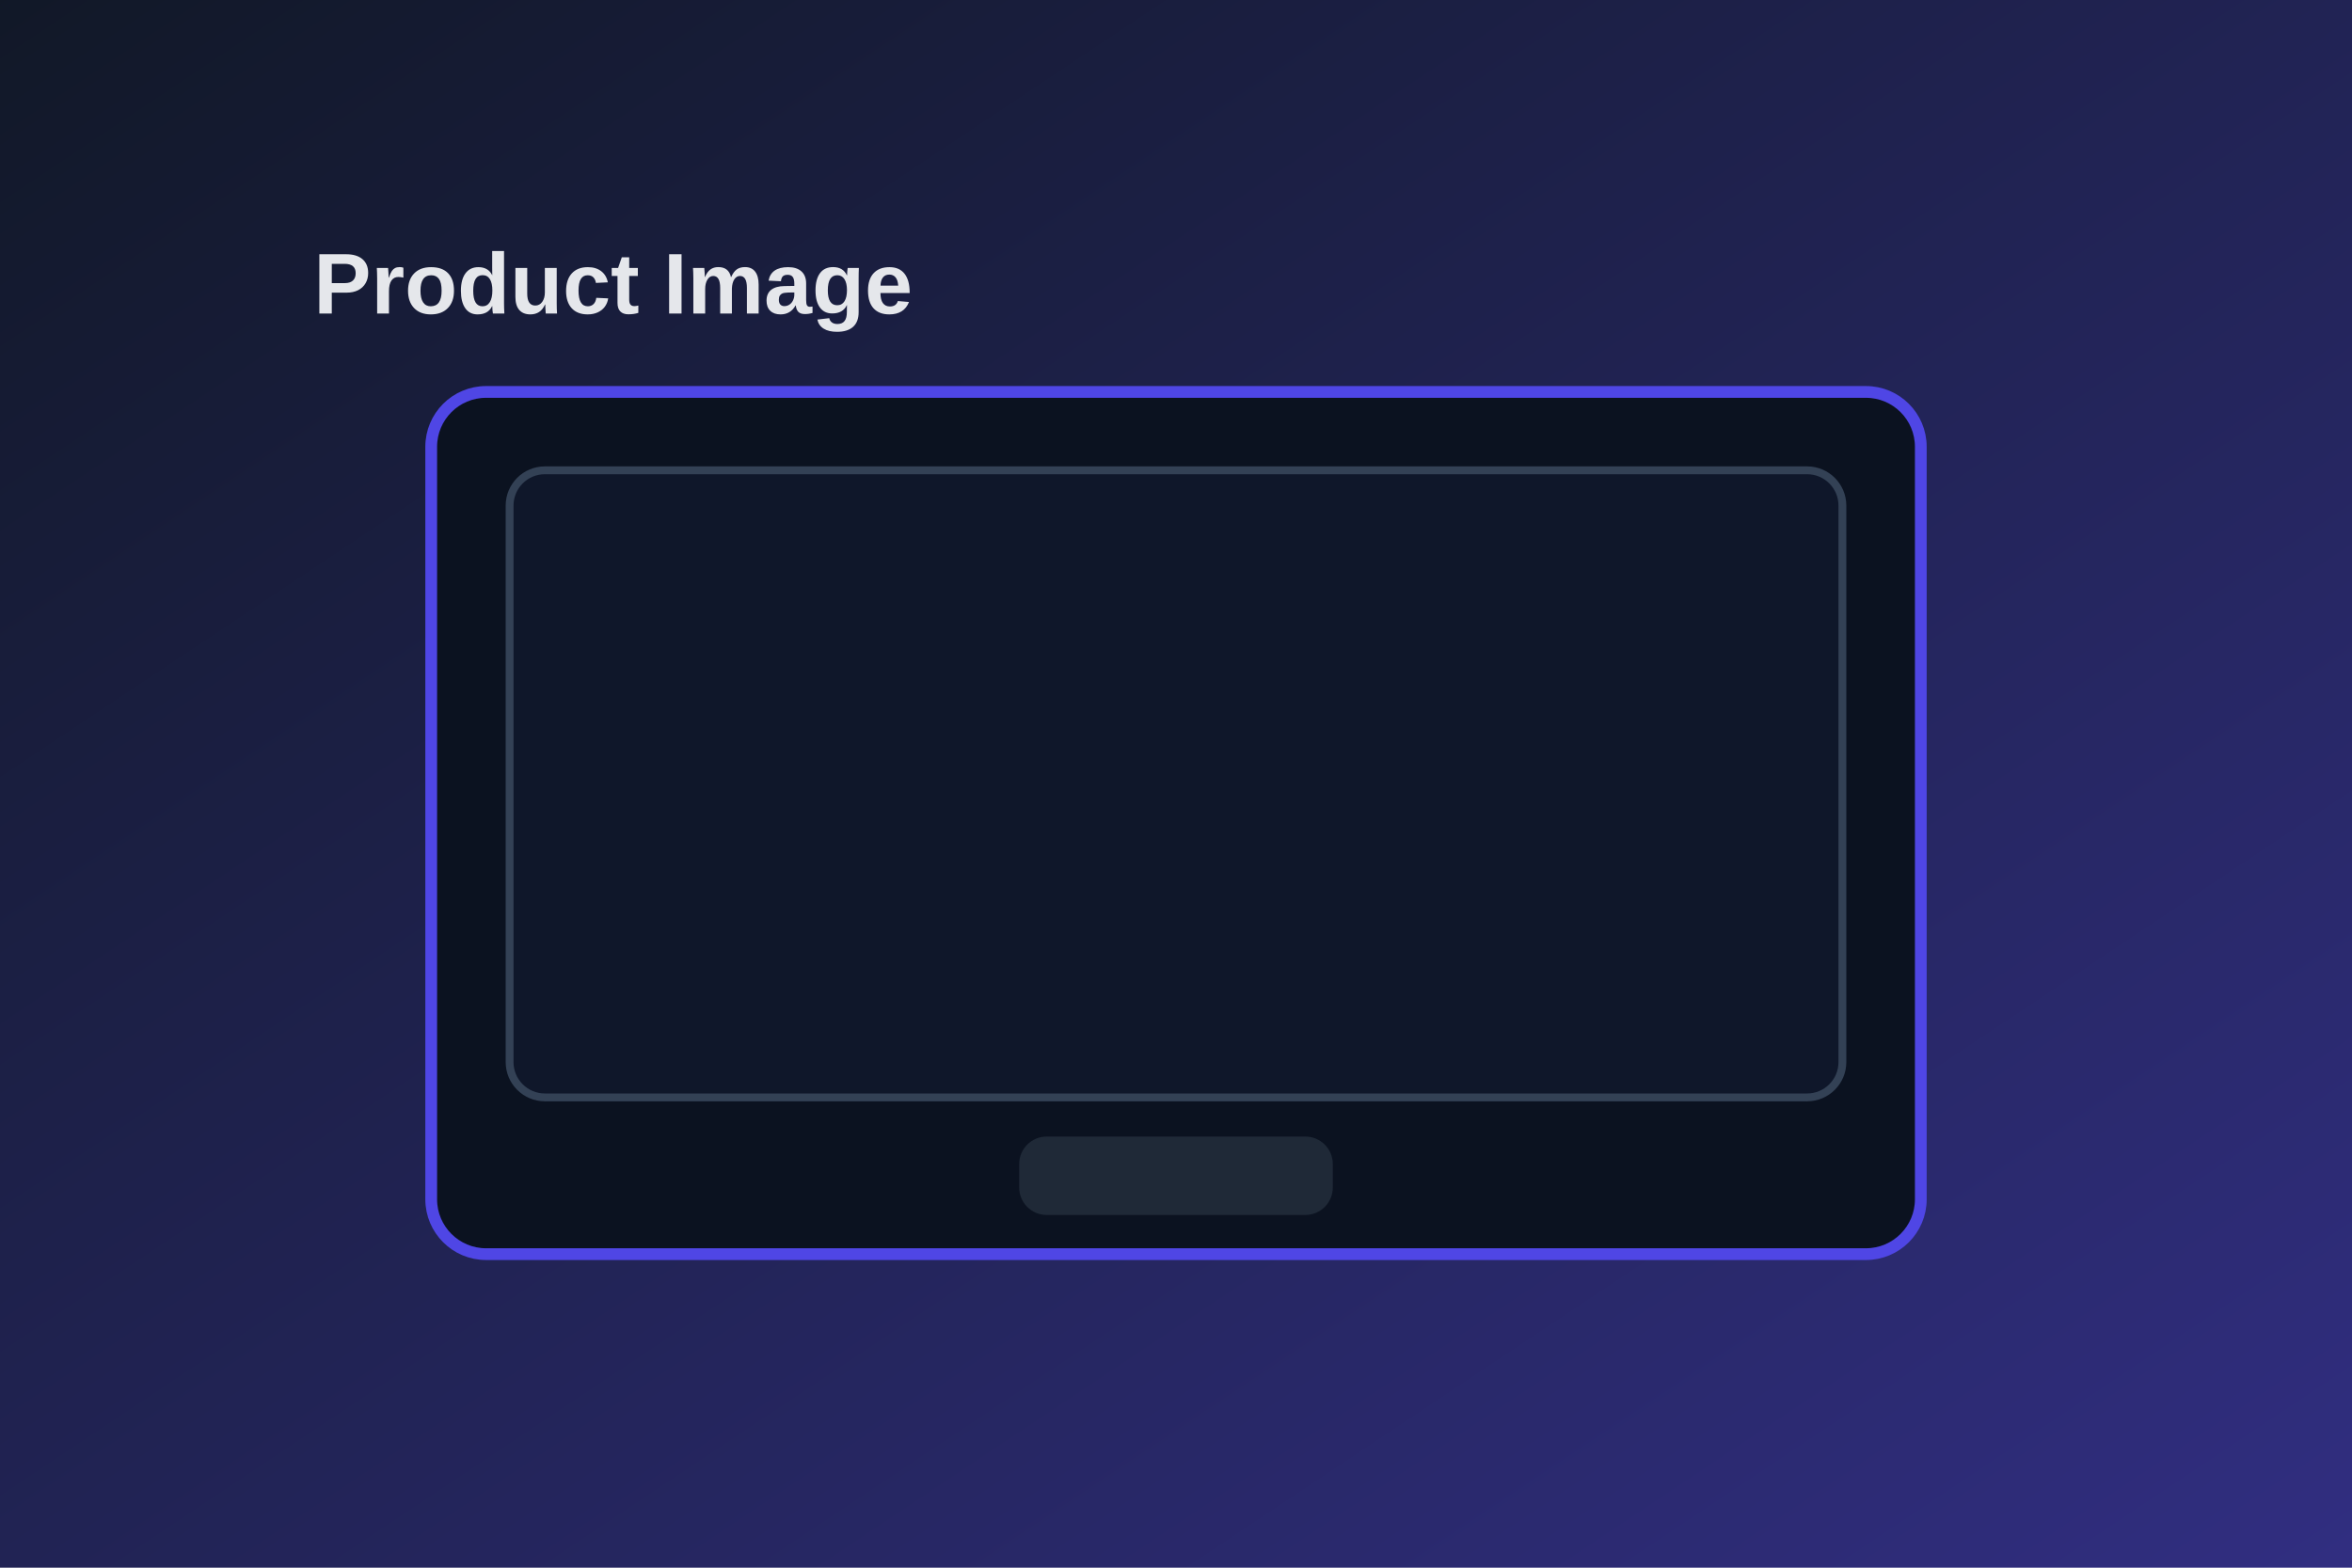
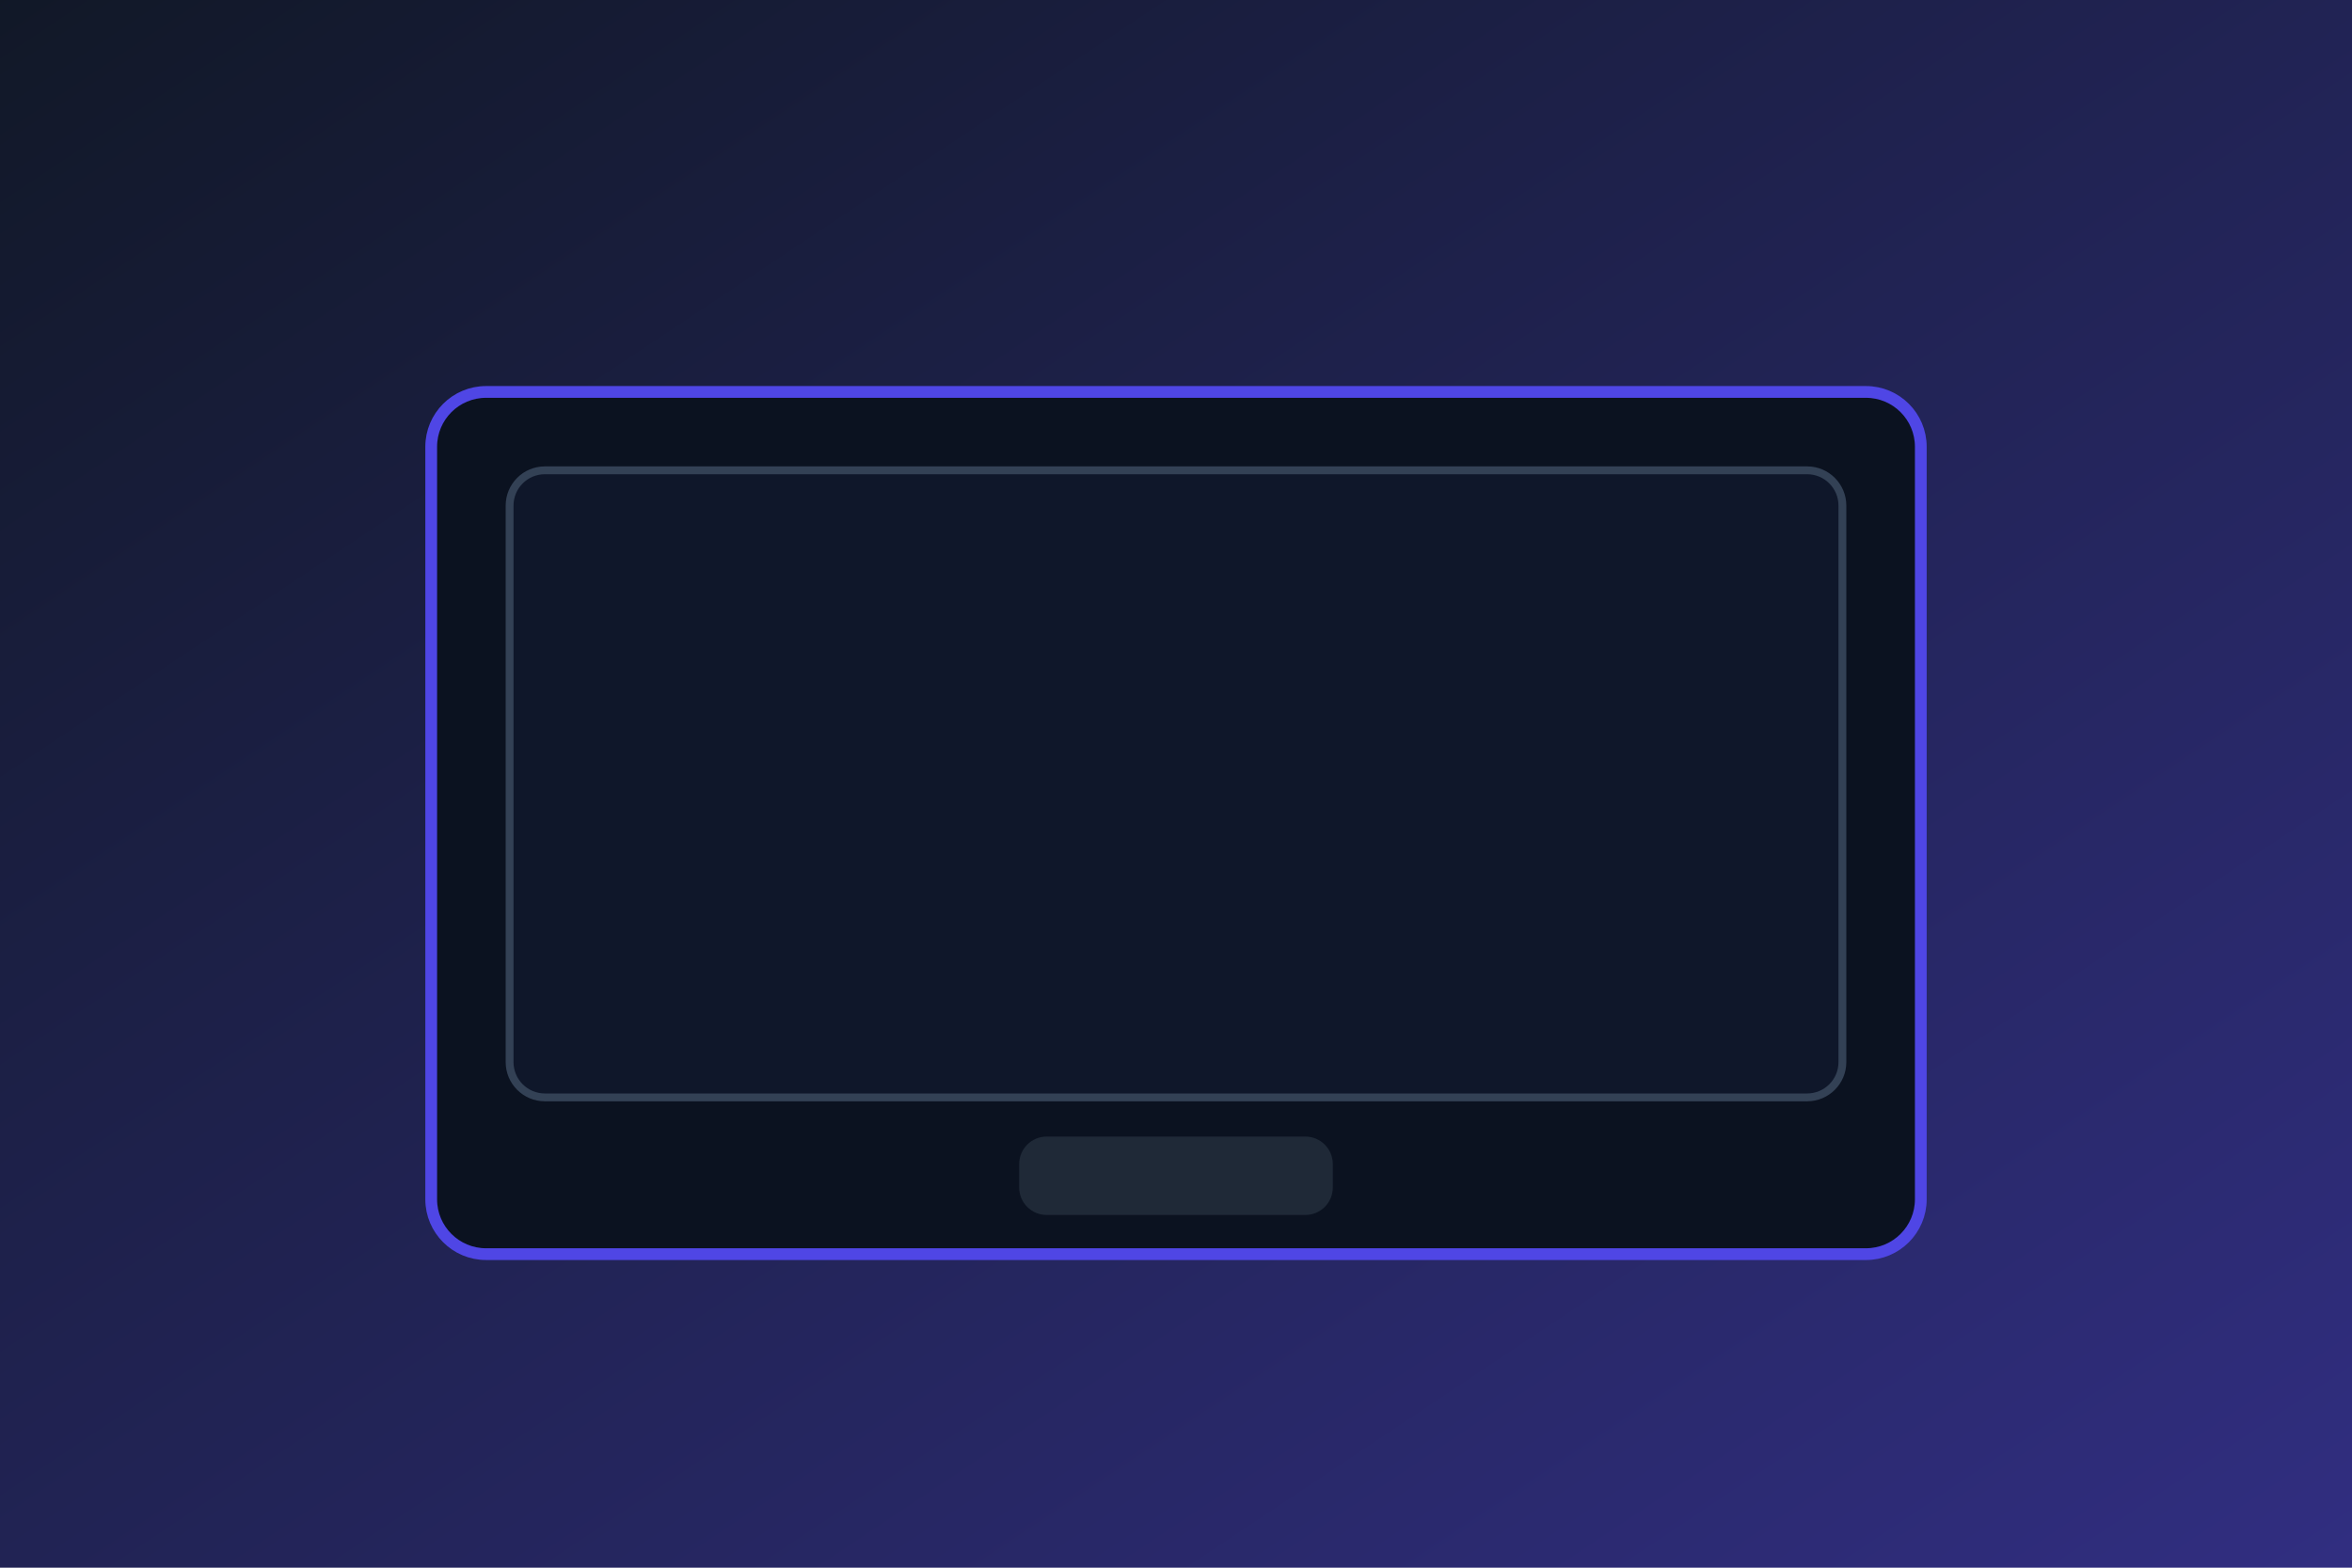
<svg xmlns="http://www.w3.org/2000/svg" width="1200" height="800" viewBox="0 0 1200 800">
  <defs>
    <linearGradient id="g" x1="0" y1="0" x2="1" y2="1">
      <stop offset="0" stop-color="#111827" />
      <stop offset="1" stop-color="#312e81" />
    </linearGradient>
  </defs>
  <rect width="1200" height="800" fill="url(#g)" />
  <rect x="220" y="200" width="760" height="440" rx="28" fill="#0b1220" stroke="#4f46e5" stroke-width="6" />
  <rect x="260" y="240" width="680" height="320" rx="18" fill="#0f172a" stroke="#334155" stroke-width="4" />
  <rect x="520" y="580" width="160" height="40" rx="14" fill="#1f2937" />
-   <text x="160" y="160" fill="#e5e7eb" font-family="Arial, Helvetica, sans-serif" font-size="44" font-weight="700">
-     Product Image
-   </text>
</svg>
